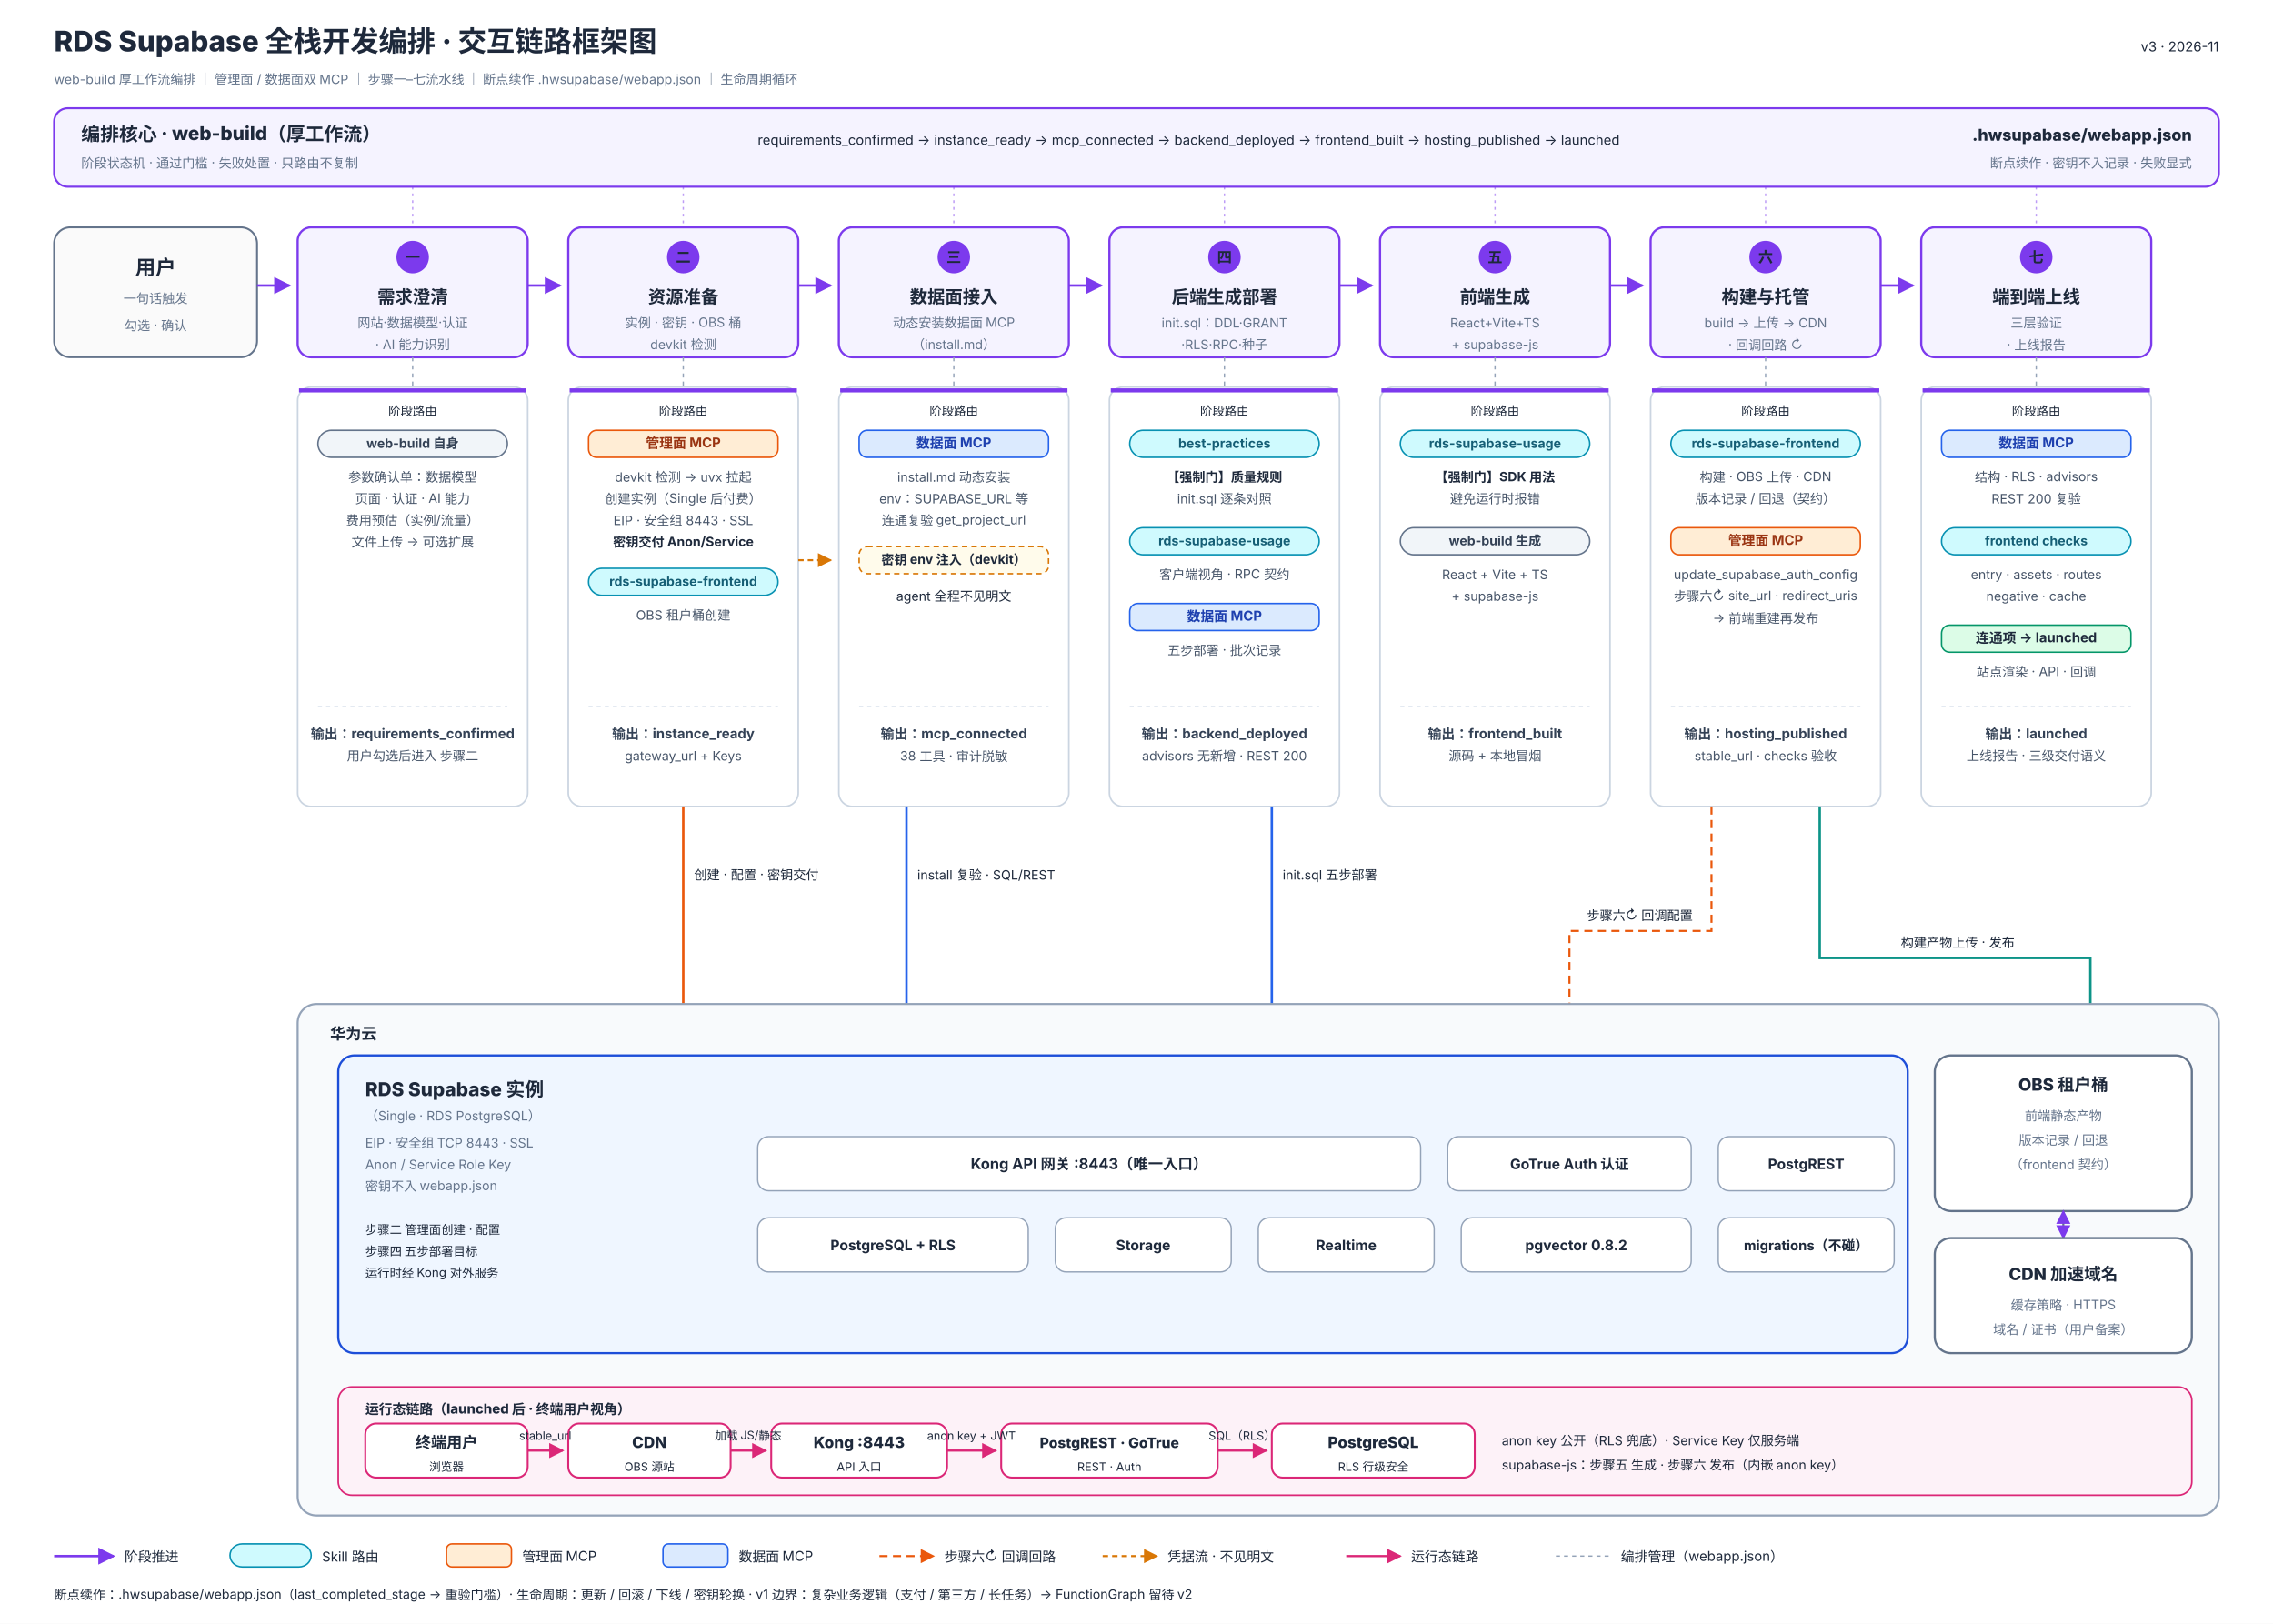
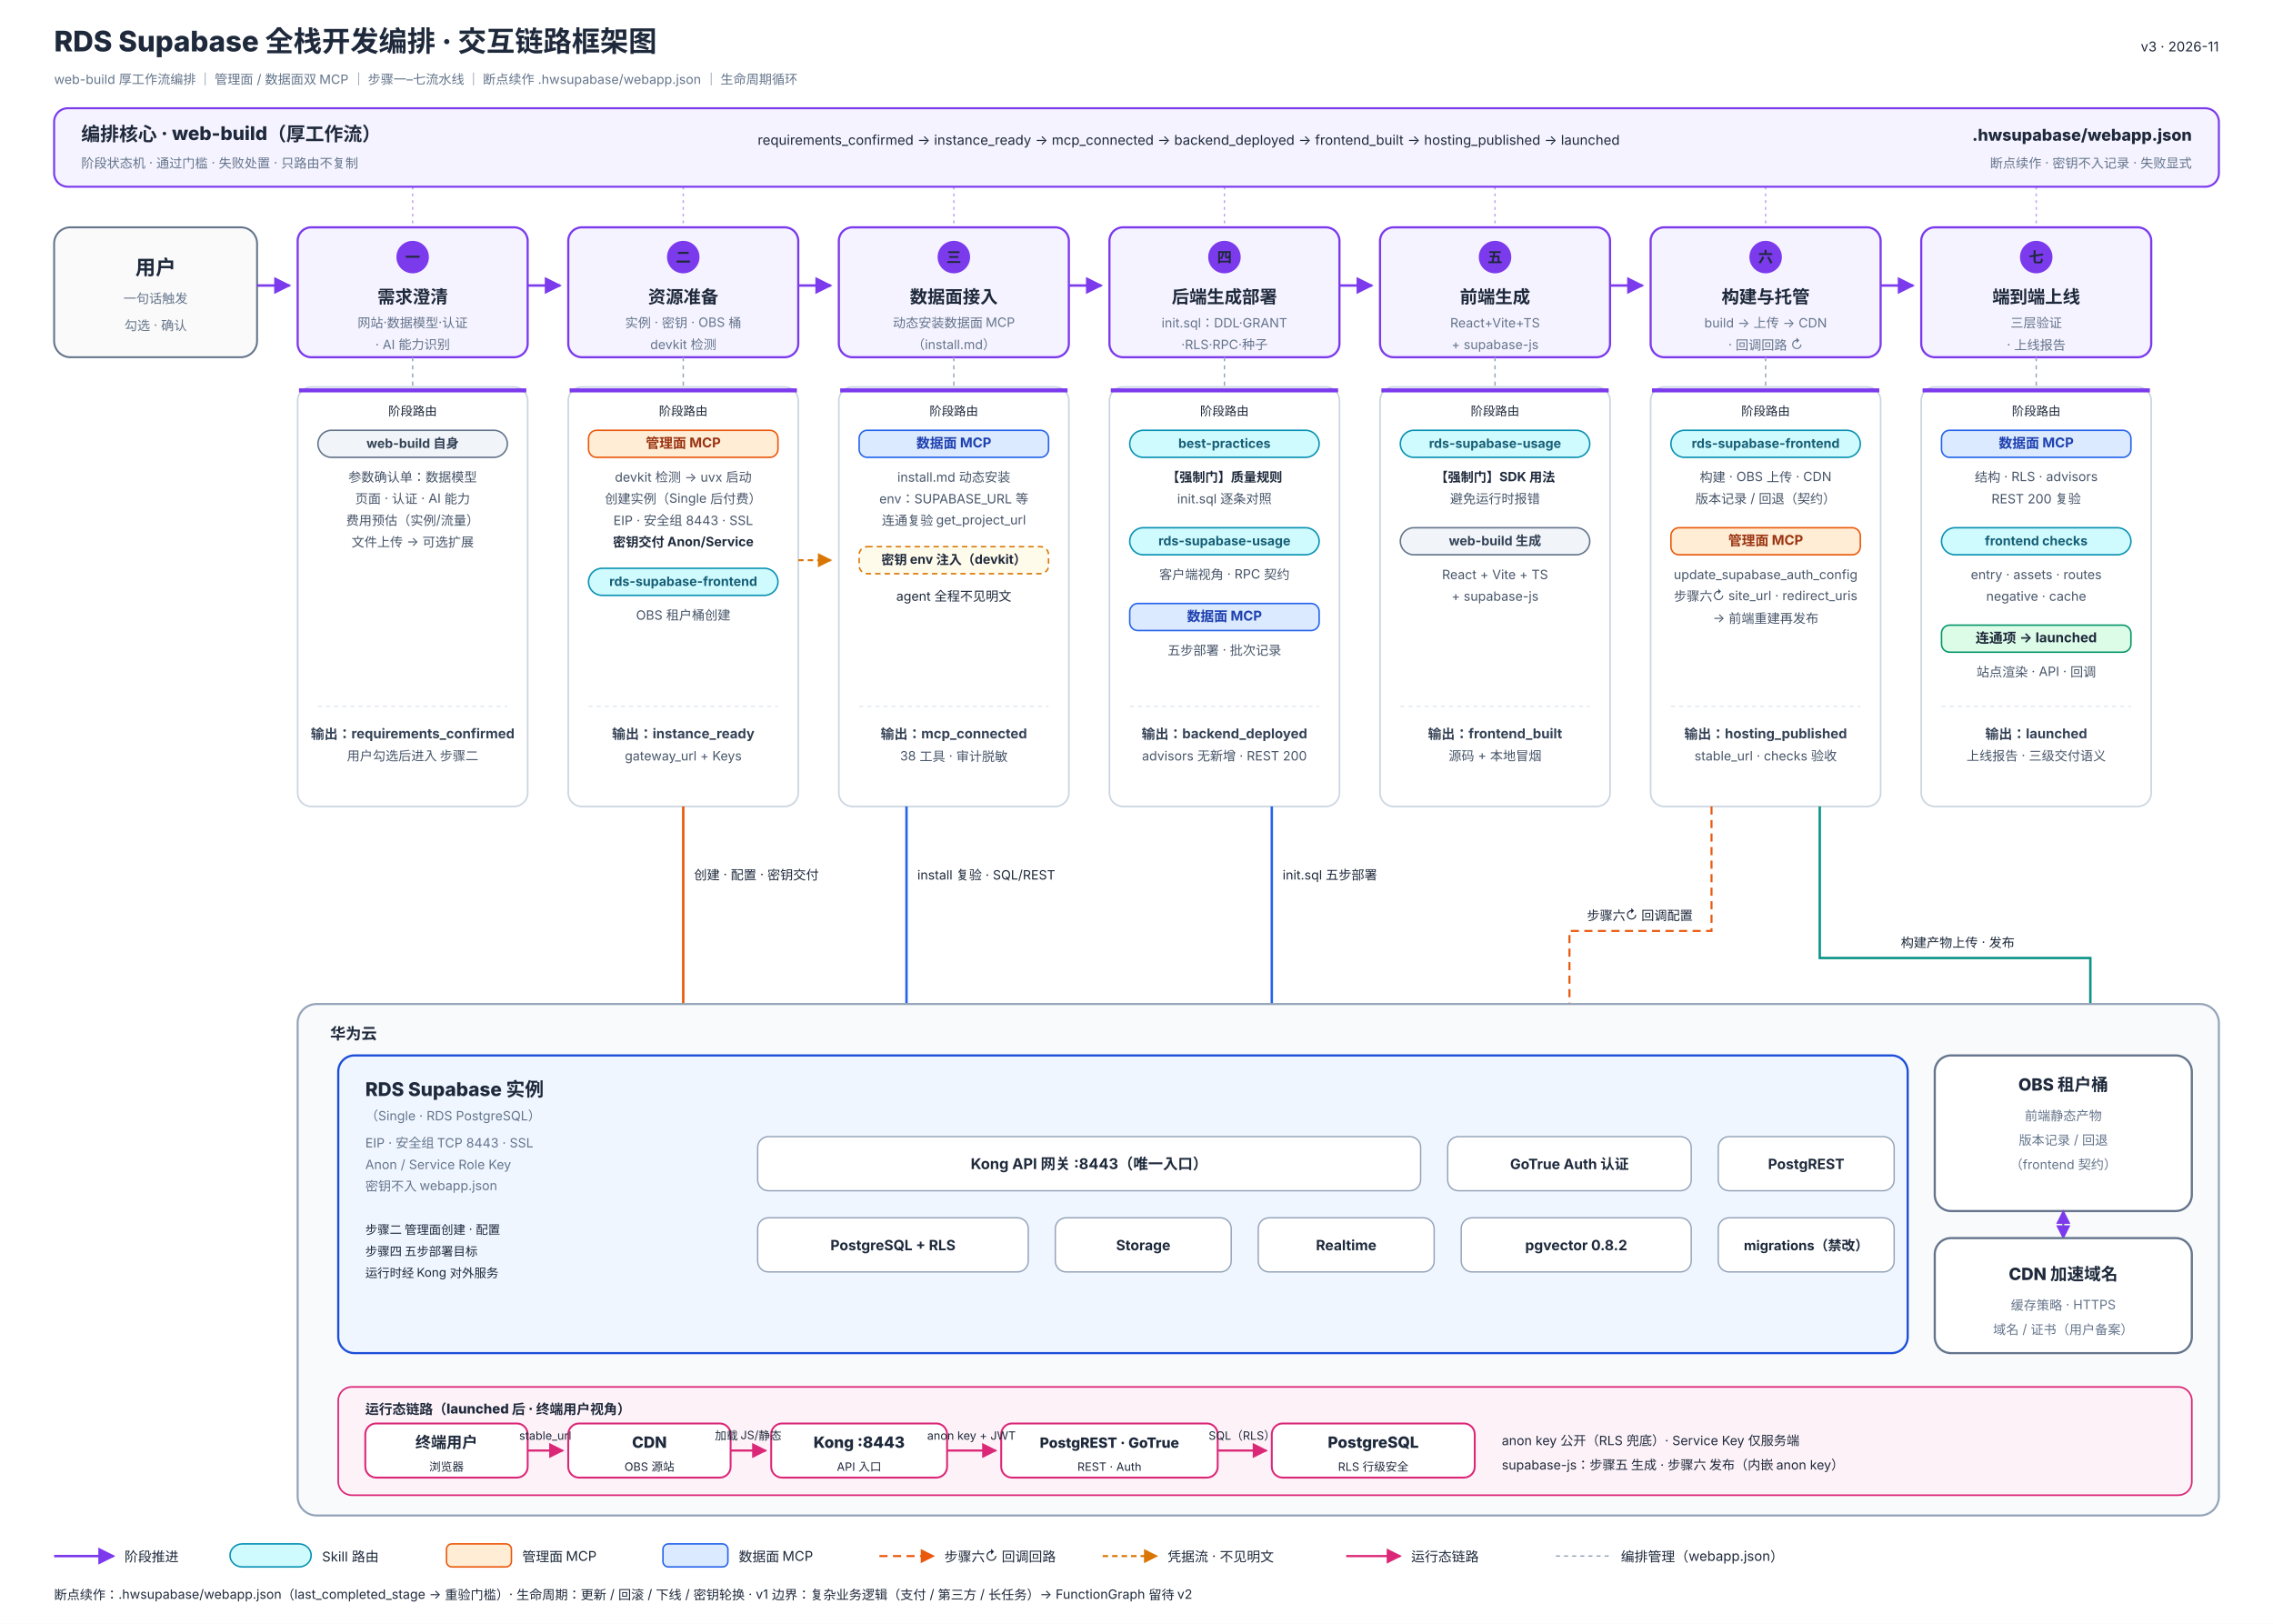
<svg xmlns="http://www.w3.org/2000/svg" viewBox="0 0 1680 1200" width="1680" height="1200">
  <style>
    text{font-family:-apple-system,'PingFang SC','Hiragino Sans GB','Microsoft YaHei',sans-serif;fill:#1e293b;}
    .sub{fill:#64748b;font-size:9.5px;}
    .cap{fill:#475569;font-size:9.5px;}
    .capB{font-weight:700;fill:#334155;font-size:10px;}
    .pill{fill:#cffafe;stroke:#0891b2;stroke-width:1.1;}
    .pillT{fill:#155e75;font-size:9.5px;font-weight:700;}
    .mgrB{fill:#ffedd5;stroke:#ea580c;stroke-width:1.1;}
    .mgrT{fill:#9a3412;font-size:10px;font-weight:700;}
    .datB{fill:#dbeafe;stroke:#2563eb;stroke-width:1.1;}
    .datT{fill:#1e40af;font-size:10px;font-weight:700;}
    .neuB{fill:#f1f5f9;stroke:#64748b;stroke-width:1.1;}
    .neuT{fill:#334155;font-size:9.5px;font-weight:700;}
    .chip{fill:#ffffff;stroke:#94a3b8;stroke-width:1;}
    .stageB{fill:#f5f3ff;stroke:#7c3aed;stroke-width:1.6;}
    .stageT{font-weight:800;font-size:13px;}
  </style>
  <defs>
    <marker id="ahP" viewBox="0 0 10 10" refX="9" refY="5" markerWidth="7" markerHeight="7" orient="auto-start-reverse">
      <path d="M0,0L10,5L0,10z" fill="#7c3aed" />
    </marker>
    <marker id="ahO" viewBox="0 0 10 10" refX="9" refY="5" markerWidth="7" markerHeight="7" orient="auto-start-reverse">
      <path d="M0,0L10,5L0,10z" fill="#ea580c" />
    </marker>
    <marker id="ahB" viewBox="0 0 10 10" refX="9" refY="5" markerWidth="7" markerHeight="7" orient="auto-start-reverse">
      <path d="M0,0L10,5L0,10z" fill="#2563eb" />
    </marker>
    <marker id="ahA" viewBox="0 0 10 10" refX="9" refY="5" markerWidth="7" markerHeight="7" orient="auto-start-reverse">
      <path d="M0,0L10,5L0,10z" fill="#d97706" />
    </marker>
    <marker id="ahT" viewBox="0 0 10 10" refX="9" refY="5" markerWidth="7" markerHeight="7" orient="auto-start-reverse">
      <path d="M0,0L10,5L0,10z" fill="#0d9488" />
    </marker>
    <marker id="ahR" viewBox="0 0 10 10" refX="9" refY="5" markerWidth="7" markerHeight="7" orient="auto-start-reverse">
      <path d="M0,0L10,5L0,10z" fill="#db2777" />
    </marker>
  </defs>
  <rect x="0" y="0" width="1680" height="1200" fill="#ffffff" />
  <text x="40" y="38" font-size="21" font-weight="800">RDS Supabase 全栈开发编排 · 交互链路框架图</text>
  <text x="40" y="62" class="sub" font-size="11.5">web-build 厚工作流编排 ｜ 管理面 / 数据面双 MCP ｜ 步骤一–七流水线 ｜ 断点续作 .hwsupabase/webapp.json ｜ 生命周期循环</text>
  <text x="1640" y="38" text-anchor="end" font-size="10" fill="#94a3b8">v3 · 2026-11</text>
  <rect x="40" y="80" width="1600" height="58" rx="10" fill="#f5f3ff" stroke="#7c3aed" stroke-width="1.5" />
  <text x="60" y="104" font-size="14" font-weight="800" fill="#6d28d9">编排核心 · web-build（厚工作流）</text>
  <text x="60" y="124" class="sub">阶段状态机 · 通过门槛 · 失败处置 · 只路由不复制</text>
  <text x="560" y="107" font-size="10" fill="#7c3aed">requirements_confirmed → instance_ready → mcp_connected → backend_deployed → frontend_built → hosting_published → launched</text>
  <text x="1620" y="104" text-anchor="end" font-size="12" font-weight="800" fill="#6d28d9">.hwsupabase/webapp.json</text>
  <text x="1620" y="124" text-anchor="end" class="sub">断点续作 · 密钥不入记录 · 失败显式</text>
  <g stroke="#7c3aed" stroke-width="1" stroke-dasharray="2 3" opacity=".5">
    <line x1="305" y1="138" x2="305" y2="168" />
    <line x1="505" y1="138" x2="505" y2="168" />
    <line x1="705" y1="138" x2="705" y2="168" />
    <line x1="905" y1="138" x2="905" y2="168" />
    <line x1="1105" y1="138" x2="1105" y2="168" />
    <line x1="1305" y1="138" x2="1305" y2="168" />
    <line x1="1505" y1="138" x2="1505" y2="168" />
  </g>
  <rect x="40" y="168" width="150" height="96" rx="12" fill="#fafafa" stroke="#64748b" stroke-width="1.4" />
  <text x="115" y="203" text-anchor="middle" font-size="15" font-weight="800">用户</text>
  <text x="115" y="224" text-anchor="middle" class="sub">一句话触发</text>
  <text x="115" y="244" text-anchor="middle" class="sub">勾选 · 确认</text>
  <line x1="190" y1="211" x2="214" y2="211" stroke="#7c3aed" stroke-width="1.8" marker-end="url(#ahP)" />
  <g>
    <rect class="stageB" x="220" y="168" width="170" height="96" rx="10" />
    <circle cx="305" cy="190" r="12" fill="#7c3aed" />
    <text x="305" y="194" text-anchor="middle" font-size="11" font-weight="800" fill="#ffffff">一</text>
    <text x="305" y="224" text-anchor="middle" class="stageT">需求澄清</text>
    <text x="305" y="242" text-anchor="middle" class="sub">网站·数据模型·认证</text>
    <text x="305" y="258" text-anchor="middle" class="sub">· AI 能力识别</text>
    <rect class="stageB" x="420" y="168" width="170" height="96" rx="10" />
    <circle cx="505" cy="190" r="12" fill="#7c3aed" />
    <text x="505" y="194" text-anchor="middle" font-size="11" font-weight="800" fill="#ffffff">二</text>
    <text x="505" y="224" text-anchor="middle" class="stageT">资源准备</text>
    <text x="505" y="242" text-anchor="middle" class="sub">实例 · 密钥 · OBS 桶</text>
    <text x="505" y="258" text-anchor="middle" class="sub">devkit 检测</text>
    <rect class="stageB" x="620" y="168" width="170" height="96" rx="10" />
    <circle cx="705" cy="190" r="12" fill="#7c3aed" />
    <text x="705" y="194" text-anchor="middle" font-size="11" font-weight="800" fill="#ffffff">三</text>
    <text x="705" y="224" text-anchor="middle" class="stageT">数据面接入</text>
    <text x="705" y="242" text-anchor="middle" class="sub">动态安装数据面 MCP</text>
    <text x="705" y="258" text-anchor="middle" class="sub">（install.md）</text>
    <rect class="stageB" x="820" y="168" width="170" height="96" rx="10" />
    <circle cx="905" cy="190" r="12" fill="#7c3aed" />
    <text x="905" y="194" text-anchor="middle" font-size="11" font-weight="800" fill="#ffffff">四</text>
    <text x="905" y="224" text-anchor="middle" class="stageT">后端生成部署</text>
    <text x="905" y="242" text-anchor="middle" class="sub">init.sql：DDL·GRANT</text>
    <text x="905" y="258" text-anchor="middle" class="sub">·RLS·RPC·种子</text>
    <rect class="stageB" x="1020" y="168" width="170" height="96" rx="10" />
    <circle cx="1105" cy="190" r="12" fill="#7c3aed" />
    <text x="1105" y="194" text-anchor="middle" font-size="11" font-weight="800" fill="#ffffff">五</text>
    <text x="1105" y="224" text-anchor="middle" class="stageT">前端生成</text>
    <text x="1105" y="242" text-anchor="middle" class="sub">React+Vite+TS</text>
    <text x="1105" y="258" text-anchor="middle" class="sub">+ supabase-js</text>
    <rect class="stageB" x="1220" y="168" width="170" height="96" rx="10" />
    <circle cx="1305" cy="190" r="12" fill="#7c3aed" />
    <text x="1305" y="194" text-anchor="middle" font-size="11" font-weight="800" fill="#ffffff">六</text>
    <text x="1305" y="224" text-anchor="middle" class="stageT">构建与托管</text>
    <text x="1305" y="242" text-anchor="middle" class="sub">build → 上传 → CDN</text>
    <text x="1305" y="258" text-anchor="middle" class="sub">· 回调回路 ↻</text>
    <rect class="stageB" x="1420" y="168" width="170" height="96" rx="10" />
    <circle cx="1505" cy="190" r="12" fill="#7c3aed" />
    <text x="1505" y="194" text-anchor="middle" font-size="11" font-weight="800" fill="#ffffff">七</text>
    <text x="1505" y="224" text-anchor="middle" class="stageT">端到端上线</text>
    <text x="1505" y="242" text-anchor="middle" class="sub">三层验证</text>
    <text x="1505" y="258" text-anchor="middle" class="sub">· 上线报告</text>
  </g>
  <g stroke="#7c3aed" stroke-width="1.8">
    <line x1="390" y1="211" x2="414" y2="211" marker-end="url(#ahP)" />
    <line x1="590" y1="211" x2="614" y2="211" marker-end="url(#ahP)" />
    <line x1="790" y1="211" x2="814" y2="211" marker-end="url(#ahP)" />
    <line x1="990" y1="211" x2="1014" y2="211" marker-end="url(#ahP)" />
    <line x1="1190" y1="211" x2="1214" y2="211" marker-end="url(#ahP)" />
    <line x1="1390" y1="211" x2="1414" y2="211" marker-end="url(#ahP)" />
  </g>
  <g stroke="#94a3b8" stroke-width="1" stroke-dasharray="3 3">
    <line x1="305" y1="264" x2="305" y2="286" />
    <line x1="505" y1="264" x2="505" y2="286" />
    <line x1="705" y1="264" x2="705" y2="286" />
    <line x1="905" y1="264" x2="905" y2="286" />
    <line x1="1105" y1="264" x2="1105" y2="286" />
    <line x1="1305" y1="264" x2="1305" y2="286" />
    <line x1="1505" y1="264" x2="1505" y2="286" />
  </g>
  <rect x="220" y="286" width="170" height="310" rx="10" fill="#ffffff" stroke="#cbd5e1" stroke-width="1.2" />
  <rect x="221" y="287" width="168" height="3" fill="#7c3aed" />
  <text x="305" y="307" text-anchor="middle" font-size="9" fill="#94a3b8">阶段路由</text>
  <rect class="neuB" x="235" y="318" width="140" height="20" rx="10" />
  <text class="neuT" x="305" y="331" text-anchor="middle">web-build 自身</text>
  <text x="305" y="356" text-anchor="middle" class="cap">参数确认单：数据模型</text>
  <text x="305" y="372" text-anchor="middle" class="cap">页面 · 认证 · AI 能力</text>
  <text x="305" y="388" text-anchor="middle" class="cap">费用预估（实例/流量）</text>
  <text x="305" y="404" text-anchor="middle" class="cap">文件上传 → 可选扩展</text>
  <line x1="235" y1="522" x2="375" y2="522" stroke="#e2e8f0" stroke-dasharray="3 3" />
  <text x="305" y="546" text-anchor="middle" class="capB">输出：requirements_confirmed</text>
  <text x="305" y="562" text-anchor="middle" class="cap">用户勾选后进入 步骤二</text>
  <rect x="420" y="286" width="170" height="310" rx="10" fill="#ffffff" stroke="#cbd5e1" stroke-width="1.2" />
  <rect x="421" y="287" width="168" height="3" fill="#7c3aed" />
  <text x="505" y="307" text-anchor="middle" font-size="9" fill="#94a3b8">阶段路由</text>
  <rect class="mgrB" x="435" y="318" width="140" height="20" rx="6" />
  <text class="mgrT" x="505" y="331" text-anchor="middle">管理面 MCP</text>
-   <text x="505" y="356" text-anchor="middle" class="cap">devkit 检测 → uvx 拉起</text>
+   <text x="505" y="356" text-anchor="middle" class="cap">devkit 检测 → uvx 启动</text>
  <text x="505" y="372" text-anchor="middle" class="cap">创建实例（Single 后付费）</text>
  <text x="505" y="388" text-anchor="middle" class="cap">EIP · 安全组 8443 · SSL</text>
  <text x="505" y="404" text-anchor="middle" font-size="9.5" fill="#d97706" font-weight="700">密钥交付 Anon/Service</text>
  <rect class="pill" x="435" y="420" width="140" height="20" rx="10" />
  <text class="pillT" x="505" y="433" text-anchor="middle">rds-supabase-frontend</text>
  <text x="505" y="458" text-anchor="middle" class="cap">OBS 租户桶创建</text>
  <line x1="435" y1="522" x2="575" y2="522" stroke="#e2e8f0" stroke-dasharray="3 3" />
  <text x="505" y="546" text-anchor="middle" class="capB">输出：instance_ready</text>
  <text x="505" y="562" text-anchor="middle" class="cap">gateway_url + Keys</text>
  <rect x="620" y="286" width="170" height="310" rx="10" fill="#ffffff" stroke="#cbd5e1" stroke-width="1.2" />
  <rect x="621" y="287" width="168" height="3" fill="#7c3aed" />
  <text x="705" y="307" text-anchor="middle" font-size="9" fill="#94a3b8">阶段路由</text>
  <rect class="datB" x="635" y="318" width="140" height="20" rx="6" />
  <text class="datT" x="705" y="331" text-anchor="middle">数据面 MCP</text>
  <text x="705" y="356" text-anchor="middle" class="cap">install.md 动态安装</text>
  <text x="705" y="372" text-anchor="middle" class="cap">env：SUPABASE_URL 等</text>
  <text x="705" y="388" text-anchor="middle" class="cap">连通复验 get_project_url</text>
  <rect x="635" y="404" width="140" height="20" rx="6" fill="#fffbeb" stroke="#d97706" stroke-width="1.1" stroke-dasharray="4 3" />
  <text x="705" y="417" text-anchor="middle" font-size="9.5" fill="#92400e" font-weight="700">密钥 env 注入（devkit）</text>
  <text x="705" y="444" text-anchor="middle" font-size="9.5" fill="#92400e">agent 全程不见明文</text>
  <line x1="635" y1="522" x2="775" y2="522" stroke="#e2e8f0" stroke-dasharray="3 3" />
  <text x="705" y="546" text-anchor="middle" class="capB">输出：mcp_connected</text>
  <text x="705" y="562" text-anchor="middle" class="cap">38 工具 · 审计脱敏</text>
  <line x1="590" y1="414" x2="614" y2="414" stroke="#d97706" stroke-width="1.5" stroke-dasharray="4 3" marker-end="url(#ahA)" />
  <rect x="820" y="286" width="170" height="310" rx="10" fill="#ffffff" stroke="#cbd5e1" stroke-width="1.2" />
  <rect x="821" y="287" width="168" height="3" fill="#7c3aed" />
  <text x="905" y="307" text-anchor="middle" font-size="9" fill="#94a3b8">阶段路由</text>
  <rect class="pill" x="835" y="318" width="140" height="20" rx="10" />
  <text class="pillT" x="905" y="331" text-anchor="middle">best-practices</text>
  <text x="905" y="356" text-anchor="middle" font-size="9.5" fill="#dc2626" font-weight="700">【强制门】质量规则</text>
  <text x="905" y="372" text-anchor="middle" class="cap">init.sql 逐条对照</text>
  <rect class="pill" x="835" y="390" width="140" height="20" rx="10" />
  <text class="pillT" x="905" y="403" text-anchor="middle">rds-supabase-usage</text>
  <text x="905" y="428" text-anchor="middle" class="cap">客户端视角 · RPC 契约</text>
  <rect class="datB" x="835" y="446" width="140" height="20" rx="6" />
  <text class="datT" x="905" y="459" text-anchor="middle">数据面 MCP</text>
  <text x="905" y="484" text-anchor="middle" class="cap">五步部署 · 批次记录</text>
  <line x1="835" y1="522" x2="975" y2="522" stroke="#e2e8f0" stroke-dasharray="3 3" />
  <text x="905" y="546" text-anchor="middle" class="capB">输出：backend_deployed</text>
  <text x="905" y="562" text-anchor="middle" class="cap">advisors 无新增 · REST 200</text>
  <rect x="1020" y="286" width="170" height="310" rx="10" fill="#ffffff" stroke="#cbd5e1" stroke-width="1.2" />
  <rect x="1021" y="287" width="168" height="3" fill="#7c3aed" />
  <text x="1105" y="307" text-anchor="middle" font-size="9" fill="#94a3b8">阶段路由</text>
  <rect class="pill" x="1035" y="318" width="140" height="20" rx="10" />
  <text class="pillT" x="1105" y="331" text-anchor="middle">rds-supabase-usage</text>
  <text x="1105" y="356" text-anchor="middle" font-size="9.5" fill="#dc2626" font-weight="700">【强制门】SDK 用法</text>
  <text x="1105" y="372" text-anchor="middle" class="cap">避免运行时报错</text>
  <rect class="neuB" x="1035" y="390" width="140" height="20" rx="10" />
  <text class="neuT" x="1105" y="403" text-anchor="middle">web-build 生成</text>
  <text x="1105" y="428" text-anchor="middle" class="cap">React + Vite + TS</text>
  <text x="1105" y="444" text-anchor="middle" class="cap">+ supabase-js</text>
  <line x1="1035" y1="522" x2="1175" y2="522" stroke="#e2e8f0" stroke-dasharray="3 3" />
  <text x="1105" y="546" text-anchor="middle" class="capB">输出：frontend_built</text>
  <text x="1105" y="562" text-anchor="middle" class="cap">源码 + 本地冒烟</text>
  <rect x="1220" y="286" width="170" height="310" rx="10" fill="#ffffff" stroke="#cbd5e1" stroke-width="1.2" />
  <rect x="1221" y="287" width="168" height="3" fill="#7c3aed" />
  <text x="1305" y="307" text-anchor="middle" font-size="9" fill="#94a3b8">阶段路由</text>
  <rect class="pill" x="1235" y="318" width="140" height="20" rx="10" />
  <text class="pillT" x="1305" y="331" text-anchor="middle">rds-supabase-frontend</text>
  <text x="1305" y="356" text-anchor="middle" class="cap">构建 · OBS 上传 · CDN</text>
  <text x="1305" y="372" text-anchor="middle" class="cap">版本记录 / 回退（契约）</text>
  <rect class="mgrB" x="1235" y="390" width="140" height="20" rx="6" />
  <text class="mgrT" x="1305" y="403" text-anchor="middle">管理面 MCP</text>
  <text x="1305" y="428" text-anchor="middle" class="cap">update_supabase_auth_config</text>
  <text x="1305" y="444" text-anchor="middle" class="cap">步骤六↻ site_url · redirect_uris</text>
  <text x="1305" y="460" text-anchor="middle" class="cap">→ 前端重建再发布</text>
  <line x1="1235" y1="522" x2="1375" y2="522" stroke="#e2e8f0" stroke-dasharray="3 3" />
  <text x="1305" y="546" text-anchor="middle" class="capB">输出：hosting_published</text>
  <text x="1305" y="562" text-anchor="middle" class="cap">stable_url · checks 验收</text>
  <rect x="1420" y="286" width="170" height="310" rx="10" fill="#ffffff" stroke="#cbd5e1" stroke-width="1.2" />
  <rect x="1421" y="287" width="168" height="3" fill="#7c3aed" />
  <text x="1505" y="307" text-anchor="middle" font-size="9" fill="#94a3b8">阶段路由</text>
  <rect class="datB" x="1435" y="318" width="140" height="20" rx="6" />
  <text class="datT" x="1505" y="331" text-anchor="middle">数据面 MCP</text>
  <text x="1505" y="356" text-anchor="middle" class="cap">结构 · RLS · advisors</text>
  <text x="1505" y="372" text-anchor="middle" class="cap">REST 200 复验</text>
  <rect class="pill" x="1435" y="390" width="140" height="20" rx="10" />
  <text class="pillT" x="1505" y="403" text-anchor="middle">frontend checks</text>
  <text x="1505" y="428" text-anchor="middle" class="cap">entry · assets · routes</text>
  <text x="1505" y="444" text-anchor="middle" class="cap">negative · cache</text>
  <rect x="1435" y="462" width="140" height="20" rx="6" fill="#dcfce7" stroke="#059669" stroke-width="1.1" />
  <text x="1505" y="475" text-anchor="middle" font-size="10" fill="#065f46" font-weight="700">连通项 → launched</text>
  <text x="1505" y="500" text-anchor="middle" class="cap">站点渲染 · API · 回调</text>
  <line x1="1435" y1="522" x2="1575" y2="522" stroke="#e2e8f0" stroke-dasharray="3 3" />
  <text x="1505" y="546" text-anchor="middle" class="capB">输出：launched</text>
  <text x="1505" y="562" text-anchor="middle" class="cap">上线报告 · 三级交付语义</text>
  <line x1="505" y1="596" x2="505" y2="780" stroke="#ea580c" stroke-width="1.8" marker-end="url(#ahO)" />
  <text x="513" y="650" font-size="9.5" fill="#ea580c">创建 · 配置 · 密钥交付</text>
  <line x1="670" y1="596" x2="670" y2="840" stroke="#2563eb" stroke-width="1.8" marker-end="url(#ahB)" />
  <text x="678" y="650" font-size="9.5" fill="#2563eb">install 复验 · SQL/REST</text>
  <line x1="940" y1="596" x2="940" y2="840" stroke="#2563eb" stroke-width="1.8" marker-end="url(#ahB)" />
  <text x="948" y="650" font-size="9.5" fill="#2563eb">init.sql 五步部署</text>
  <path d="M 1265 596 L 1265 688 L 1160 688 L 1160 840" fill="none" stroke="#ea580c" stroke-width="1.5" stroke-dasharray="6 4" marker-end="url(#ahO)" />
  <text x="1212" y="680" text-anchor="middle" font-size="9.5" fill="#ea580c">步骤六↻ 回调配置</text>
  <path d="M 1345 596 L 1345 708 L 1545 708 L 1545 780" fill="none" stroke="#0d9488" stroke-width="1.8" marker-end="url(#ahT)" />
  <text x="1447" y="700" text-anchor="middle" font-size="9.5" fill="#0d9488">构建产物上传 · 发布</text>
  <rect x="220" y="742" width="1420" height="378" rx="14" fill="#f8fafc" stroke="#94a3b8" stroke-width="1.5" />
  <text x="244" y="768" font-size="11.5" font-weight="800" fill="#475569">华为云</text>
  <rect x="250" y="780" width="1160" height="220" rx="12" fill="#eff6ff" stroke="#1d4ed8" stroke-width="1.6" />
  <text x="270" y="810" font-size="14" font-weight="800" fill="#1e40af">RDS Supabase 实例</text>
  <text x="270" y="828" class="sub">（Single · RDS PostgreSQL）</text>
  <text x="270" y="848" class="sub">EIP · 安全组 TCP 8443 · SSL</text>
  <text x="270" y="864" class="sub">Anon / Service Role Key</text>
  <text x="270" y="880" class="sub">密钥不入 webapp.json</text>
  <text x="270" y="912" font-size="9" fill="#64748b">步骤二 管理面创建 · 配置</text>
  <text x="270" y="928" font-size="9" fill="#64748b">步骤四 五步部署目标</text>
  <text x="270" y="944" font-size="9" fill="#64748b">运行时经 Kong 对外服务</text>
  <g>
    <rect class="chip" x="560" y="840" width="490" height="40" rx="8" />
    <text x="805" y="864" text-anchor="middle" font-size="11" font-weight="700">Kong API 网关 :8443（唯一入口）</text>
    <rect class="chip" x="1070" y="840" width="180" height="40" rx="8" />
    <text x="1160" y="864" text-anchor="middle" font-size="10.5" font-weight="700">GoTrue Auth 认证</text>
    <rect class="chip" x="1270" y="840" width="130" height="40" rx="8" />
    <text x="1335" y="864" text-anchor="middle" font-size="10.5" font-weight="700">PostgREST</text>
    <rect class="chip" x="560" y="900" width="200" height="40" rx="8" />
    <text x="660" y="924" text-anchor="middle" font-size="10.5" font-weight="700">PostgreSQL + RLS</text>
    <rect class="chip" x="780" y="900" width="130" height="40" rx="8" />
    <text x="845" y="924" text-anchor="middle" font-size="10.5" font-weight="700">Storage</text>
    <rect class="chip" x="930" y="900" width="130" height="40" rx="8" />
    <text x="995" y="924" text-anchor="middle" font-size="10.5" font-weight="700">Realtime</text>
    <rect class="chip" x="1080" y="900" width="170" height="40" rx="8" />
    <text x="1165" y="924" text-anchor="middle" font-size="10.5" font-weight="700">pgvector 0.8.2</text>
    <rect class="chip" x="1270" y="900" width="130" height="40" rx="8" />
-     <text x="1335" y="924" text-anchor="middle" font-size="10" font-weight="700">migrations（不碰）</text>
+     <text x="1335" y="924" text-anchor="middle" font-size="10" font-weight="700">migrations（禁改）</text>
  </g>
  <rect x="1430" y="780" width="190" height="115" rx="12" fill="#ffffff" stroke="#64748b" stroke-width="1.6" />
  <text x="1525" y="806" text-anchor="middle" font-size="12.5" font-weight="800">OBS 租户桶</text>
  <text x="1525" y="828" text-anchor="middle" class="sub">前端静态产物</text>
  <text x="1525" y="846" text-anchor="middle" class="sub">版本记录 / 回退</text>
  <text x="1525" y="864" text-anchor="middle" class="sub">（frontend 契约）</text>
  <line x1="1525" y1="895" x2="1525" y2="915" stroke="#64748b" stroke-width="1.5" marker-end="url(#ahP)" marker-start="url(#ahP)" />
  <rect x="1430" y="915" width="190" height="85" rx="12" fill="#ffffff" stroke="#64748b" stroke-width="1.6" />
  <text x="1525" y="946" text-anchor="middle" font-size="12.5" font-weight="800">CDN 加速域名</text>
  <text x="1525" y="968" text-anchor="middle" class="sub">缓存策略 · HTTPS</text>
  <text x="1525" y="986" text-anchor="middle" class="sub">域名 / 证书（用户备案）</text>
  <rect x="250" y="1025" width="1370" height="80" rx="10" fill="#fdf2f8" stroke="#db2777" stroke-width="1.2" />
  <text x="270" y="1045" font-size="10" font-weight="800" fill="#be185d">运行态链路（launched 后 · 终端用户视角）</text>
  <rect x="270" y="1052" width="120" height="40" rx="8" fill="#ffffff" stroke="#db2777" stroke-width="1.4" />
  <text x="330" y="1070" text-anchor="middle" font-size="11.5" font-weight="800">终端用户</text>
  <text x="330" y="1087" text-anchor="middle" font-size="8.5" fill="#64748b">浏览器</text>
  <rect x="420" y="1052" width="120" height="40" rx="8" fill="#ffffff" stroke="#db2777" stroke-width="1.4" />
  <text x="480" y="1070" text-anchor="middle" font-size="11.5" font-weight="800">CDN</text>
  <text x="480" y="1087" text-anchor="middle" font-size="8.5" fill="#64748b">OBS 源站</text>
  <rect x="570" y="1052" width="130" height="40" rx="8" fill="#ffffff" stroke="#db2777" stroke-width="1.4" />
  <text x="635" y="1070" text-anchor="middle" font-size="11.5" font-weight="800">Kong :8443</text>
  <text x="635" y="1087" text-anchor="middle" font-size="8.5" fill="#64748b">API 入口</text>
  <rect x="740" y="1052" width="160" height="40" rx="8" fill="#ffffff" stroke="#db2777" stroke-width="1.4" />
  <text x="820" y="1070" text-anchor="middle" font-size="10.5" font-weight="800">PostgREST · GoTrue</text>
  <text x="820" y="1087" text-anchor="middle" font-size="8.5" fill="#64748b">REST · Auth</text>
  <rect x="940" y="1052" width="150" height="40" rx="8" fill="#ffffff" stroke="#db2777" stroke-width="1.4" />
  <text x="1015" y="1070" text-anchor="middle" font-size="11.5" font-weight="800">PostgreSQL</text>
  <text x="1015" y="1087" text-anchor="middle" font-size="8.5" fill="#64748b">RLS 行级安全</text>
  <g stroke="#db2777" stroke-width="1.6">
    <line x1="390" y1="1072" x2="416" y2="1072" marker-end="url(#ahR)" />
    <line x1="540" y1="1072" x2="566" y2="1072" marker-end="url(#ahR)" />
    <line x1="700" y1="1072" x2="736" y2="1072" marker-end="url(#ahR)" />
    <line x1="900" y1="1072" x2="936" y2="1072" marker-end="url(#ahR)" />
  </g>
  <g font-size="8.5" fill="#9f1239" text-anchor="middle">
    <text x="403" y="1064">stable_url</text>
    <text x="553" y="1064">加载 JS/静态</text>
    <text x="718" y="1064">anon key + JWT</text>
    <text x="918" y="1064">SQL（RLS）</text>
  </g>
  <text x="1110" y="1068" font-size="9.5" fill="#475569">anon key 公开（RLS 兜底）· Service Key 仅服务端</text>
  <text x="1110" y="1086" font-size="9.5" fill="#475569">supabase-js：步骤五 生成 · 步骤六 发布（内嵌 anon key）</text>
  <g>
    <line x1="40" y1="1150" x2="84" y2="1150" stroke="#7c3aed" stroke-width="1.8" marker-end="url(#ahP)" />
    <text x="92" y="1154" font-size="10" fill="#475569">阶段推进</text>
    <rect class="pill" x="170" y="1141" width="60" height="17" rx="9" />
    <text x="238" y="1154" font-size="10" fill="#475569">Skill 路由</text>
    <rect class="mgrB" x="330" y="1141" width="48" height="17" rx="4" />
    <text x="386" y="1154" font-size="10" fill="#475569">管理面 MCP</text>
    <rect class="datB" x="490" y="1141" width="48" height="17" rx="4" />
    <text x="546" y="1154" font-size="10" fill="#475569">数据面 MCP</text>
    <line x1="650" y1="1150" x2="690" y2="1150" stroke="#ea580c" stroke-width="1.5" stroke-dasharray="6 4" marker-end="url(#ahO)" />
    <text x="698" y="1154" font-size="10" fill="#475569">步骤六↻ 回调回路</text>
    <line x1="815" y1="1150" x2="855" y2="1150" stroke="#d97706" stroke-width="1.5" stroke-dasharray="4 3" marker-end="url(#ahA)" />
    <text x="863" y="1154" font-size="10" fill="#475569">凭据流 · 不见明文</text>
    <line x1="995" y1="1150" x2="1035" y2="1150" stroke="#db2777" stroke-width="1.6" marker-end="url(#ahR)" />
    <text x="1043" y="1154" font-size="10" fill="#475569">运行态链路</text>
    <line x1="1150" y1="1150" x2="1190" y2="1150" stroke="#94a3b8" stroke-width="1" stroke-dasharray="3 3" />
    <text x="1198" y="1154" font-size="10" fill="#475569">编排管理（webapp.json）</text>
  </g>
  <text x="40" y="1182" font-size="9.5" fill="#64748b">断点续作：.hwsupabase/webapp.json（last_completed_stage → 重验门槛）· 生命周期：更新 / 回滚 / 下线 / 密钥轮换 · v1 边界：复杂业务逻辑（支付 / 第三方 / 长任务）→ FunctionGraph 留待 v2</text>
</svg>
